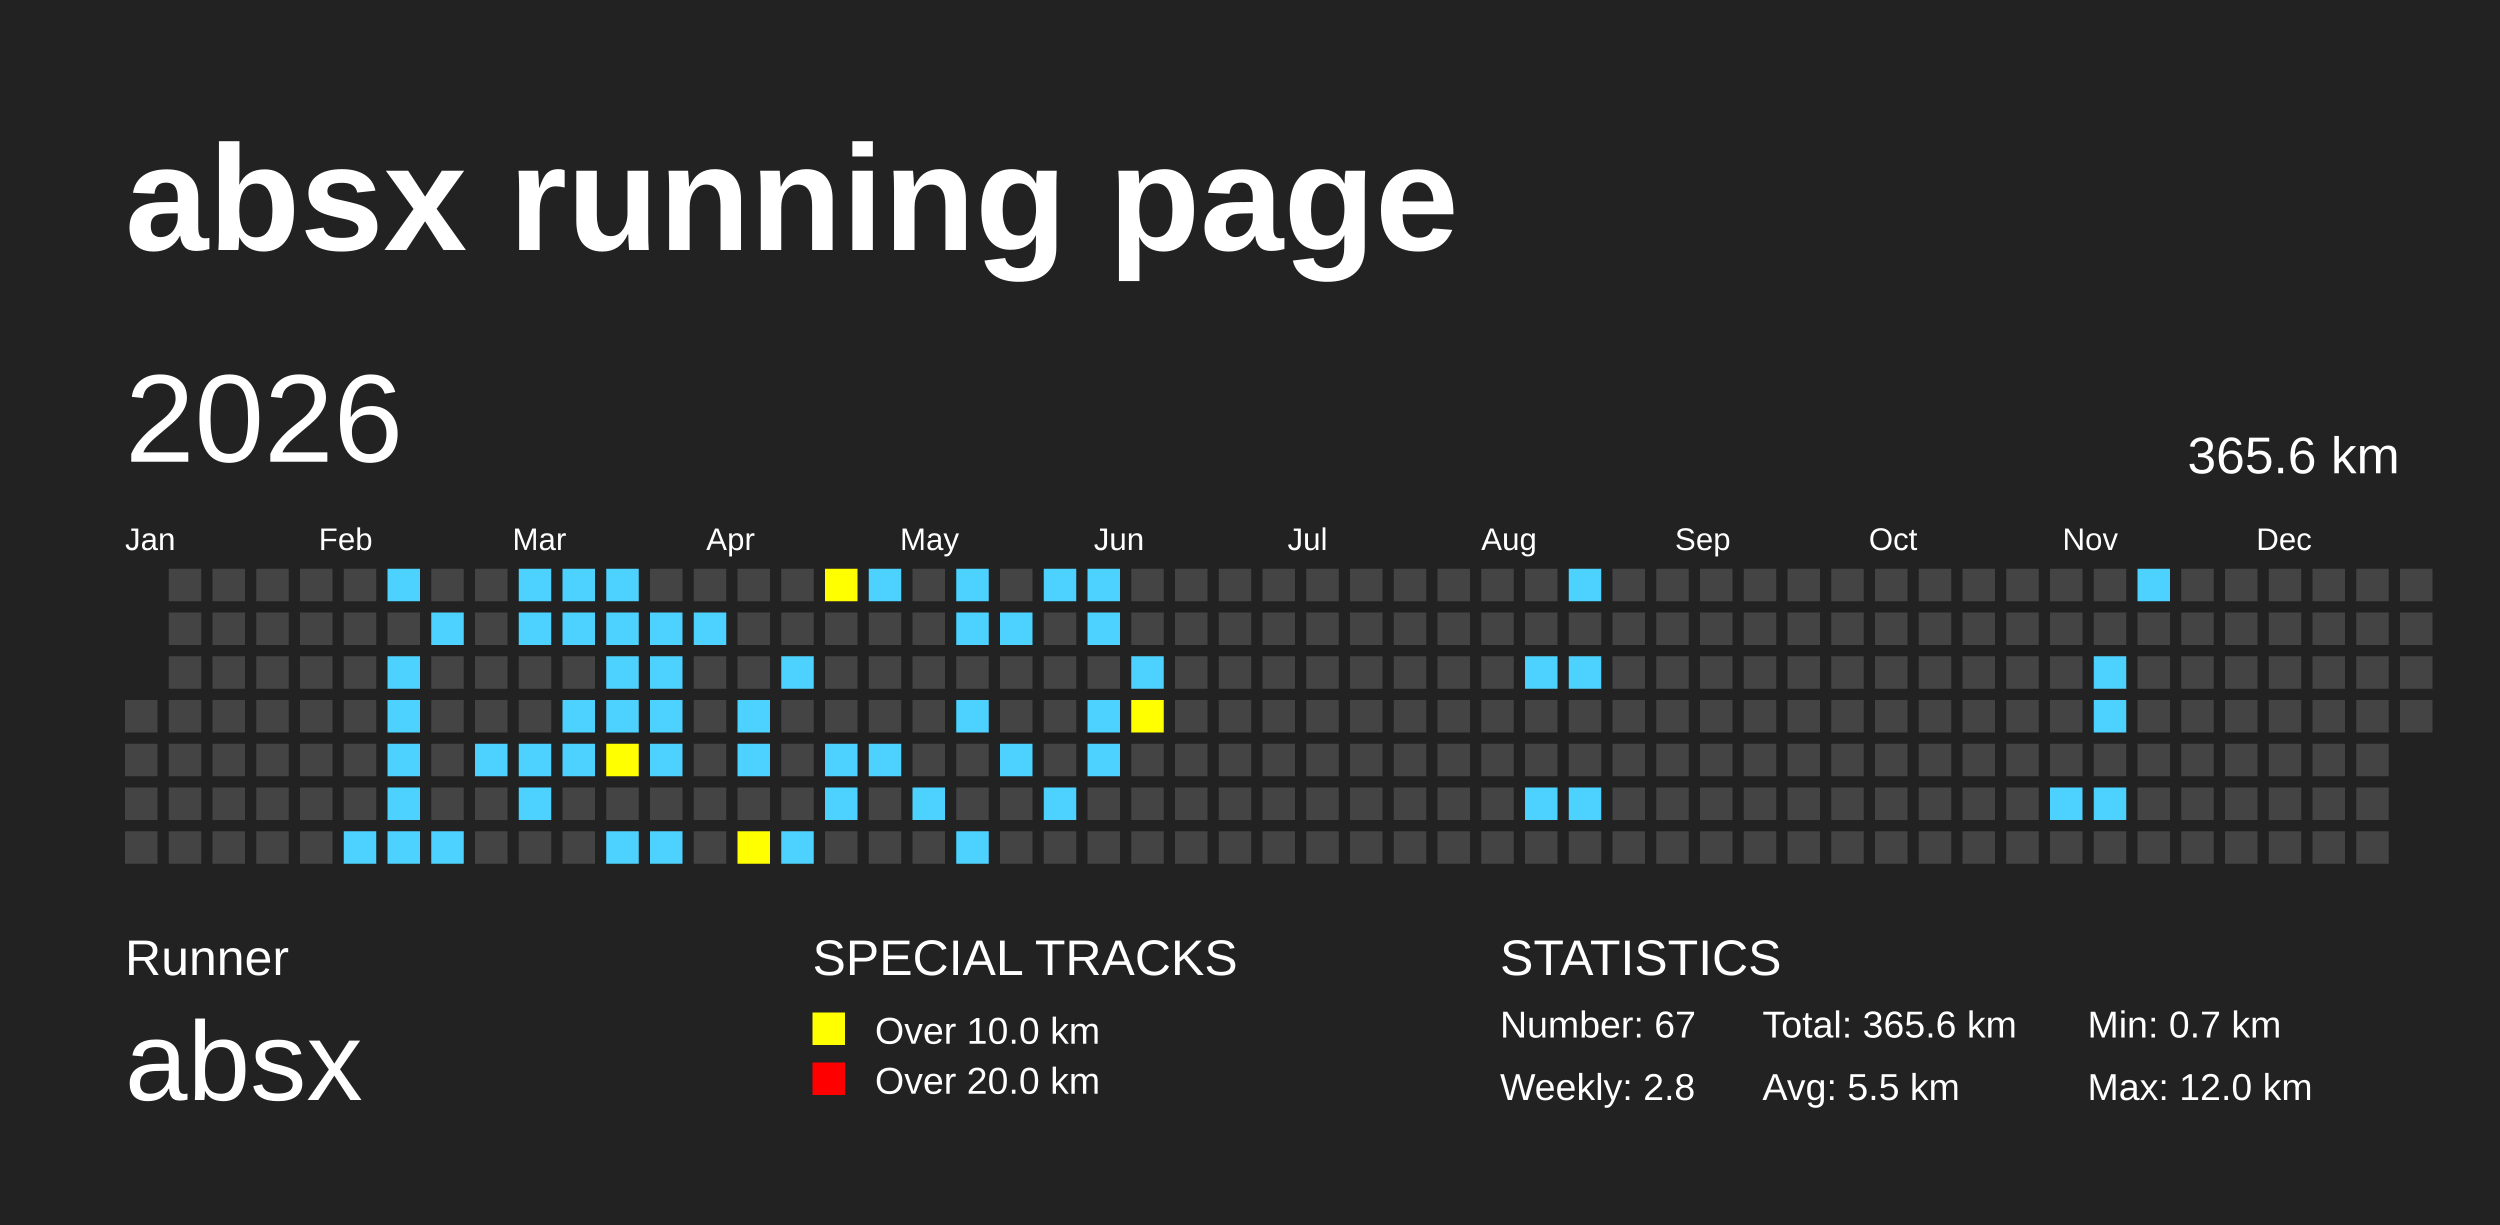
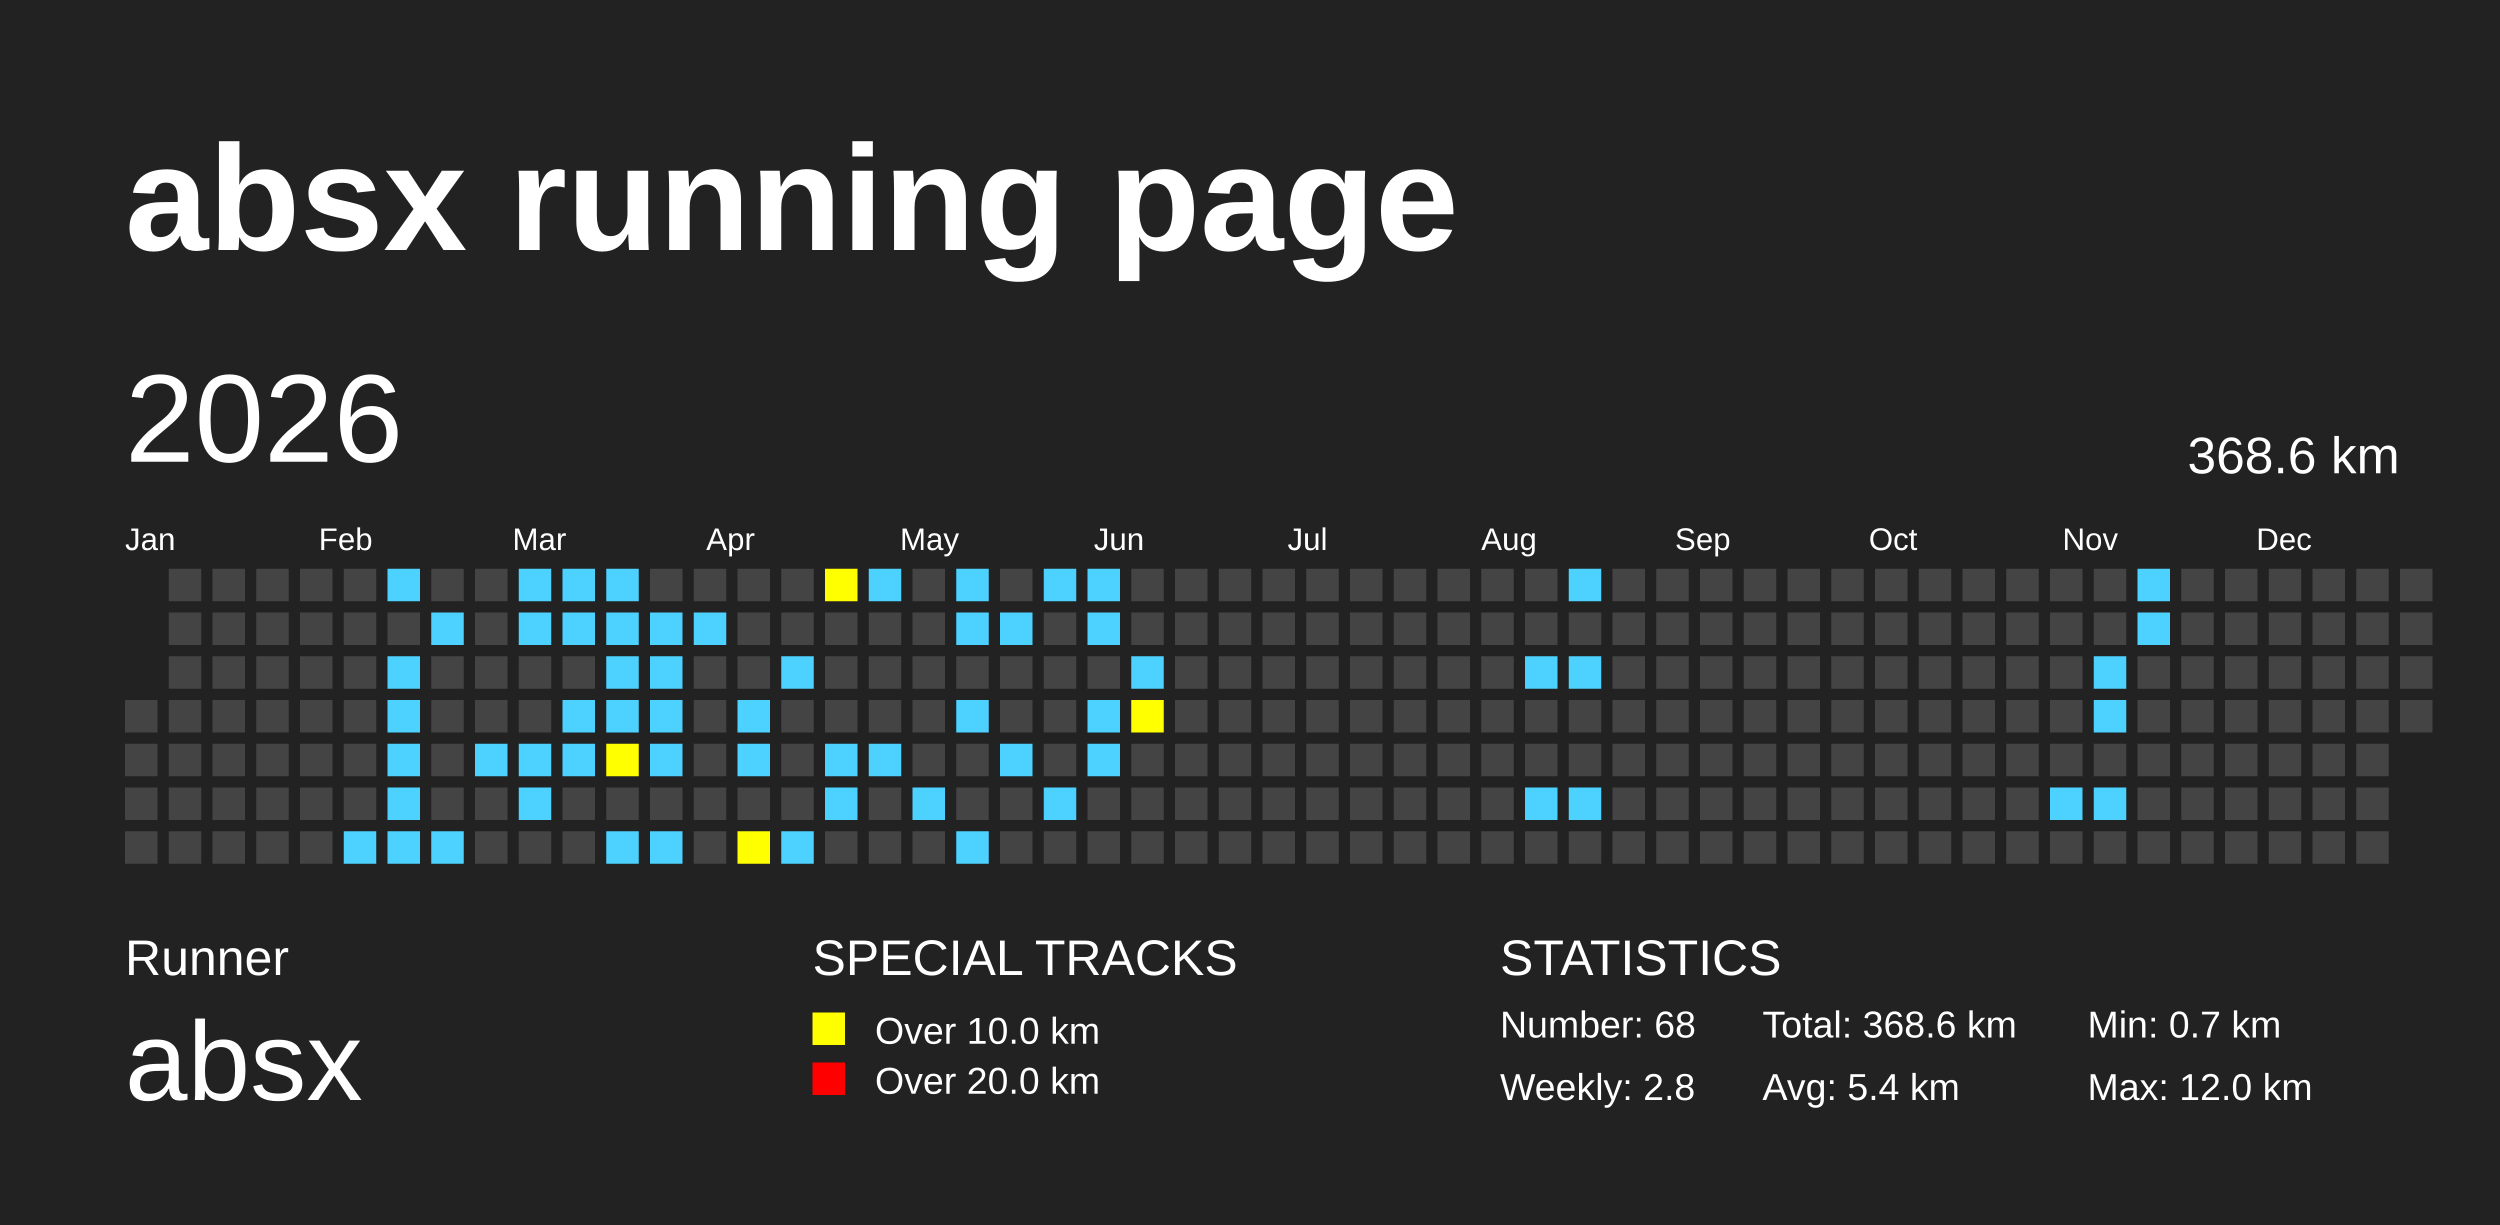
<svg xmlns="http://www.w3.org/2000/svg" baseProfile="full" height="98mm" version="1.1" viewBox="0,0,200,98" width="200mm">
  <defs />
  <rect fill="#222222" height="98" width="200" x="0" y="0" />
  <text fill="#FFFFFF" style="font-size:12px; font-family:Arial; font-weight:bold;" x="10" y="20">absx running page</text>
  <text fill="#FFFFFF" style="font-size:4px; font-family:Arial" x="10" y="78">Runner</text>
  <text fill="#FFFFFF" style="font-size:9px; font-family:Arial" x="10" y="88">absx</text>
  <text fill="#FFFFFF" style="font-size:4px; font-family:Arial" x="65" y="78">SPECIAL TRACKS</text>
  <rect fill="yellow" height="2.6" width="2.6" x="65" y="81" />
  <text fill="#FFFFFF" style="font-size:3px; font-family:Arial" x="70" y="83.5">Over 10.0 km</text>
  <rect fill="red" height="2.6" width="2.6" x="65" y="85" />
  <text fill="#FFFFFF" style="font-size:3px; font-family:Arial" x="70" y="87.5">Over 20.0 km</text>
  <text fill="#FFFFFF" style="font-size:4px; font-family:Arial" x="120" y="78">STATISTICS</text>
-   <text fill="#FFFFFF" style="font-size:3px; font-family:Arial" x="120" y="83">Number: 67</text>
+   <text fill="#FFFFFF" style="font-size:3px; font-family:Arial" x="120" y="83">Number: 68</text>
  <text fill="#FFFFFF" style="font-size:3px; font-family:Arial" x="120" y="88">Weekly: 2.8</text>
-   <text fill="#FFFFFF" style="font-size:3px; font-family:Arial" x="141" y="83">Total: 365.6 km</text>
-   <text fill="#FFFFFF" style="font-size:3px; font-family:Arial" x="141" y="88">Avg: 5.5 km</text>
+   <text fill="#FFFFFF" style="font-size:3px; font-family:Arial" x="141" y="83">Total: 368.6 km</text>
+   <text fill="#FFFFFF" style="font-size:3px; font-family:Arial" x="141" y="88">Avg: 5.4 km</text>
  <text fill="#FFFFFF" style="font-size:3px; font-family:Arial" x="167" y="83">Min: 0.7 km</text>
  <text fill="#FFFFFF" style="font-size:3px; font-family:Arial" x="167" y="88">Max: 12.0 km</text>
  <text dominant-baseline="hanging" fill="#FFFFFF" style="font-size:10.0px; font-family:Arial;" x="10" y="30">2026</text>
-   <text dominant-baseline="hanging" fill="#FFFFFF" style="font-size:4.125px; font-family:Arial;" x="175" y="35">365.6 km</text>
+   <text dominant-baseline="hanging" fill="#FFFFFF" style="font-size:4.125px; font-family:Arial;" x="175" y="35">368.6 km</text>
  <text fill="#FFFFFF" style="font-size:2.5px; font-family:Arial" x="10.0" y="44">Jan</text>
  <text fill="#FFFFFF" style="font-size:2.5px; font-family:Arial" x="25.5" y="44">Feb</text>
  <text fill="#FFFFFF" style="font-size:2.5px; font-family:Arial" x="41.0" y="44">Mar</text>
  <text fill="#FFFFFF" style="font-size:2.5px; font-family:Arial" x="56.5" y="44">Apr</text>
  <text fill="#FFFFFF" style="font-size:2.5px; font-family:Arial" x="72.0" y="44">May</text>
  <text fill="#FFFFFF" style="font-size:2.5px; font-family:Arial" x="87.5" y="44">Jun</text>
  <text fill="#FFFFFF" style="font-size:2.5px; font-family:Arial" x="103.0" y="44">Jul</text>
  <text fill="#FFFFFF" style="font-size:2.5px; font-family:Arial" x="118.5" y="44">Aug</text>
  <text fill="#FFFFFF" style="font-size:2.5px; font-family:Arial" x="134.0" y="44">Sep</text>
  <text fill="#FFFFFF" style="font-size:2.5px; font-family:Arial" x="149.5" y="44">Oct</text>
  <text fill="#FFFFFF" style="font-size:2.5px; font-family:Arial" x="165.0" y="44">Nov</text>
  <text fill="#FFFFFF" style="font-size:2.5px; font-family:Arial" x="180.5" y="44">Dec</text>
  <rect fill="#444444" height="2.6" width="2.6" x="10.0" y="56.0" />
  <rect fill="#444444" height="2.6" width="2.6" x="10.0" y="59.5" />
  <rect fill="#444444" height="2.6" width="2.6" x="10.0" y="63.0" />
  <rect fill="#444444" height="2.6" width="2.6" x="10.0" y="66.5" />
  <rect fill="#444444" height="2.6" width="2.6" x="13.5" y="45.5" />
  <rect fill="#444444" height="2.6" width="2.6" x="13.5" y="49.0" />
  <rect fill="#444444" height="2.6" width="2.6" x="13.5" y="52.5" />
  <rect fill="#444444" height="2.6" width="2.6" x="13.5" y="56.0" />
  <rect fill="#444444" height="2.6" width="2.6" x="13.5" y="59.5" />
  <rect fill="#444444" height="2.6" width="2.6" x="13.5" y="63.0" />
  <rect fill="#444444" height="2.6" width="2.6" x="13.5" y="66.5" />
  <rect fill="#444444" height="2.6" width="2.6" x="17.0" y="45.5" />
  <rect fill="#444444" height="2.6" width="2.6" x="17.0" y="49.0" />
  <rect fill="#444444" height="2.6" width="2.6" x="17.0" y="52.5" />
  <rect fill="#444444" height="2.6" width="2.6" x="17.0" y="56.0" />
  <rect fill="#444444" height="2.6" width="2.6" x="17.0" y="59.5" />
  <rect fill="#444444" height="2.6" width="2.6" x="17.0" y="63.0" />
  <rect fill="#444444" height="2.6" width="2.6" x="17.0" y="66.5" />
  <rect fill="#444444" height="2.6" width="2.6" x="20.5" y="45.5" />
  <rect fill="#444444" height="2.6" width="2.6" x="20.5" y="49.0" />
  <rect fill="#444444" height="2.6" width="2.6" x="20.5" y="52.5" />
  <rect fill="#444444" height="2.6" width="2.6" x="20.5" y="56.0" />
  <rect fill="#444444" height="2.6" width="2.6" x="20.5" y="59.5" />
  <rect fill="#444444" height="2.6" width="2.6" x="20.5" y="63.0" />
  <rect fill="#444444" height="2.6" width="2.6" x="20.5" y="66.5" />
  <rect fill="#444444" height="2.6" width="2.6" x="24.0" y="45.5" />
  <rect fill="#444444" height="2.6" width="2.6" x="24.0" y="49.0" />
  <rect fill="#444444" height="2.6" width="2.6" x="24.0" y="52.5" />
  <rect fill="#444444" height="2.6" width="2.6" x="24.0" y="56.0" />
  <rect fill="#444444" height="2.6" width="2.6" x="24.0" y="59.5" />
  <rect fill="#444444" height="2.6" width="2.6" x="24.0" y="63.0" />
  <rect fill="#444444" height="2.6" width="2.6" x="24.0" y="66.5" />
  <rect fill="#444444" height="2.6" width="2.6" x="27.5" y="45.5" />
  <rect fill="#444444" height="2.6" width="2.6" x="27.5" y="49.0" />
  <rect fill="#444444" height="2.6" width="2.6" x="27.5" y="52.5" />
  <rect fill="#444444" height="2.6" width="2.6" x="27.5" y="56.0" />
  <rect fill="#444444" height="2.6" width="2.6" x="27.5" y="59.5" />
  <rect fill="#444444" height="2.6" width="2.6" x="27.5" y="63.0" />
  <rect fill="#4DD2FF" height="2.6" width="2.6" x="27.5" y="66.5" />
  <rect fill="#4DD2FF" height="2.6" width="2.6" x="31.0" y="45.5" />
  <rect fill="#444444" height="2.6" width="2.6" x="31.0" y="49.0" />
  <rect fill="#4DD2FF" height="2.6" width="2.6" x="31.0" y="52.5" />
  <rect fill="#4DD2FF" height="2.6" width="2.6" x="31.0" y="56.0" />
  <rect fill="#4DD2FF" height="2.6" width="2.6" x="31.0" y="59.5" />
  <rect fill="#4DD2FF" height="2.6" width="2.6" x="31.0" y="63.0" />
  <rect fill="#4DD2FF" height="2.6" width="2.6" x="31.0" y="66.5" />
  <rect fill="#444444" height="2.6" width="2.6" x="34.5" y="45.5" />
  <rect fill="#4DD2FF" height="2.6" width="2.6" x="34.5" y="49.0" />
  <rect fill="#444444" height="2.6" width="2.6" x="34.5" y="52.5" />
  <rect fill="#444444" height="2.6" width="2.6" x="34.5" y="56.0" />
  <rect fill="#444444" height="2.6" width="2.6" x="34.5" y="59.5" />
  <rect fill="#444444" height="2.6" width="2.6" x="34.5" y="63.0" />
  <rect fill="#4DD2FF" height="2.6" width="2.6" x="34.5" y="66.5" />
  <rect fill="#444444" height="2.6" width="2.6" x="38.0" y="45.5" />
  <rect fill="#444444" height="2.6" width="2.6" x="38.0" y="49.0" />
  <rect fill="#444444" height="2.6" width="2.6" x="38.0" y="52.5" />
  <rect fill="#444444" height="2.6" width="2.6" x="38.0" y="56.0" />
  <rect fill="#4DD2FF" height="2.6" width="2.6" x="38.0" y="59.5" />
  <rect fill="#444444" height="2.6" width="2.6" x="38.0" y="63.0" />
  <rect fill="#444444" height="2.6" width="2.6" x="38.0" y="66.5" />
  <rect fill="#4DD2FF" height="2.6" width="2.6" x="41.5" y="45.5" />
  <rect fill="#4DD2FF" height="2.6" width="2.6" x="41.5" y="49.0" />
  <rect fill="#444444" height="2.6" width="2.6" x="41.5" y="52.5" />
  <rect fill="#444444" height="2.6" width="2.6" x="41.5" y="56.0" />
  <rect fill="#4DD2FF" height="2.6" width="2.6" x="41.5" y="59.5" />
  <rect fill="#4DD2FF" height="2.6" width="2.6" x="41.5" y="63.0" />
  <rect fill="#444444" height="2.6" width="2.6" x="41.5" y="66.5" />
  <rect fill="#4DD2FF" height="2.6" width="2.6" x="45.0" y="45.5" />
  <rect fill="#4DD2FF" height="2.6" width="2.6" x="45.0" y="49.0" />
  <rect fill="#444444" height="2.6" width="2.6" x="45.0" y="52.5" />
  <rect fill="#4DD2FF" height="2.6" width="2.6" x="45.0" y="56.0" />
  <rect fill="#4DD2FF" height="2.6" width="2.6" x="45.0" y="59.5" />
  <rect fill="#444444" height="2.6" width="2.6" x="45.0" y="63.0" />
  <rect fill="#444444" height="2.6" width="2.6" x="45.0" y="66.5" />
  <rect fill="#4DD2FF" height="2.6" width="2.6" x="48.5" y="45.5" />
  <rect fill="#4DD2FF" height="2.6" width="2.6" x="48.5" y="49.0" />
  <rect fill="#4DD2FF" height="2.6" width="2.6" x="48.5" y="52.5" />
  <rect fill="#4DD2FF" height="2.6" width="2.6" x="48.5" y="56.0" />
  <rect fill="yellow" height="2.6" width="2.6" x="48.5" y="59.5" />
  <rect fill="#444444" height="2.6" width="2.6" x="48.5" y="63.0" />
  <rect fill="#4DD2FF" height="2.6" width="2.6" x="48.5" y="66.5" />
  <rect fill="#444444" height="2.6" width="2.6" x="52.0" y="45.5" />
  <rect fill="#4DD2FF" height="2.6" width="2.6" x="52.0" y="49.0" />
  <rect fill="#4DD2FF" height="2.6" width="2.6" x="52.0" y="52.5" />
  <rect fill="#4DD2FF" height="2.6" width="2.6" x="52.0" y="56.0" />
  <rect fill="#4DD2FF" height="2.6" width="2.6" x="52.0" y="59.5" />
  <rect fill="#444444" height="2.6" width="2.6" x="52.0" y="63.0" />
  <rect fill="#4DD2FF" height="2.6" width="2.6" x="52.0" y="66.5" />
  <rect fill="#444444" height="2.6" width="2.6" x="55.5" y="45.5" />
  <rect fill="#4DD2FF" height="2.6" width="2.6" x="55.5" y="49.0" />
  <rect fill="#444444" height="2.6" width="2.6" x="55.5" y="52.5" />
  <rect fill="#444444" height="2.6" width="2.6" x="55.5" y="56.0" />
  <rect fill="#444444" height="2.6" width="2.6" x="55.5" y="59.5" />
  <rect fill="#444444" height="2.6" width="2.6" x="55.5" y="63.0" />
  <rect fill="#444444" height="2.6" width="2.6" x="55.5" y="66.5" />
  <rect fill="#444444" height="2.6" width="2.6" x="59.0" y="45.5" />
  <rect fill="#444444" height="2.6" width="2.6" x="59.0" y="49.0" />
  <rect fill="#444444" height="2.6" width="2.6" x="59.0" y="52.5" />
  <rect fill="#4DD2FF" height="2.6" width="2.6" x="59.0" y="56.0" />
  <rect fill="#4DD2FF" height="2.6" width="2.6" x="59.0" y="59.5" />
  <rect fill="#444444" height="2.6" width="2.6" x="59.0" y="63.0" />
  <rect fill="yellow" height="2.6" width="2.6" x="59.0" y="66.5" />
  <rect fill="#444444" height="2.6" width="2.6" x="62.5" y="45.5" />
  <rect fill="#444444" height="2.6" width="2.6" x="62.5" y="49.0" />
  <rect fill="#4DD2FF" height="2.6" width="2.6" x="62.5" y="52.5" />
  <rect fill="#444444" height="2.6" width="2.6" x="62.5" y="56.0" />
  <rect fill="#444444" height="2.6" width="2.6" x="62.5" y="59.5" />
  <rect fill="#444444" height="2.6" width="2.6" x="62.5" y="63.0" />
  <rect fill="#4DD2FF" height="2.6" width="2.6" x="62.5" y="66.5" />
  <rect fill="yellow" height="2.6" width="2.6" x="66.0" y="45.5" />
  <rect fill="#444444" height="2.6" width="2.6" x="66.0" y="49.0" />
  <rect fill="#444444" height="2.6" width="2.6" x="66.0" y="52.5" />
  <rect fill="#444444" height="2.6" width="2.6" x="66.0" y="56.0" />
  <rect fill="#4DD2FF" height="2.6" width="2.6" x="66.0" y="59.5" />
  <rect fill="#4DD2FF" height="2.6" width="2.6" x="66.0" y="63.0" />
  <rect fill="#444444" height="2.6" width="2.6" x="66.0" y="66.5" />
  <rect fill="#4DD2FF" height="2.6" width="2.6" x="69.5" y="45.5" />
  <rect fill="#444444" height="2.6" width="2.6" x="69.5" y="49.0" />
  <rect fill="#444444" height="2.6" width="2.6" x="69.5" y="52.5" />
  <rect fill="#444444" height="2.6" width="2.6" x="69.5" y="56.0" />
  <rect fill="#4DD2FF" height="2.6" width="2.6" x="69.5" y="59.5" />
  <rect fill="#444444" height="2.6" width="2.6" x="69.5" y="63.0" />
  <rect fill="#444444" height="2.6" width="2.6" x="69.5" y="66.5" />
  <rect fill="#444444" height="2.6" width="2.6" x="73.0" y="45.5" />
  <rect fill="#444444" height="2.6" width="2.6" x="73.0" y="49.0" />
  <rect fill="#444444" height="2.6" width="2.6" x="73.0" y="52.5" />
  <rect fill="#444444" height="2.6" width="2.6" x="73.0" y="56.0" />
  <rect fill="#444444" height="2.6" width="2.6" x="73.0" y="59.5" />
  <rect fill="#4DD2FF" height="2.6" width="2.6" x="73.0" y="63.0" />
  <rect fill="#444444" height="2.6" width="2.6" x="73.0" y="66.5" />
  <rect fill="#4DD2FF" height="2.6" width="2.6" x="76.5" y="45.5" />
  <rect fill="#4DD2FF" height="2.6" width="2.6" x="76.5" y="49.0" />
  <rect fill="#444444" height="2.6" width="2.6" x="76.5" y="52.5" />
  <rect fill="#4DD2FF" height="2.6" width="2.6" x="76.5" y="56.0" />
  <rect fill="#444444" height="2.6" width="2.6" x="76.5" y="59.5" />
  <rect fill="#444444" height="2.6" width="2.6" x="76.5" y="63.0" />
  <rect fill="#4DD2FF" height="2.6" width="2.6" x="76.5" y="66.5" />
  <rect fill="#444444" height="2.6" width="2.6" x="80.0" y="45.5" />
  <rect fill="#4DD2FF" height="2.6" width="2.6" x="80.0" y="49.0" />
  <rect fill="#444444" height="2.6" width="2.6" x="80.0" y="52.5" />
  <rect fill="#444444" height="2.6" width="2.6" x="80.0" y="56.0" />
  <rect fill="#4DD2FF" height="2.6" width="2.6" x="80.0" y="59.5" />
  <rect fill="#444444" height="2.6" width="2.6" x="80.0" y="63.0" />
  <rect fill="#444444" height="2.6" width="2.6" x="80.0" y="66.5" />
  <rect fill="#4DD2FF" height="2.6" width="2.6" x="83.5" y="45.5" />
  <rect fill="#444444" height="2.6" width="2.6" x="83.5" y="49.0" />
  <rect fill="#444444" height="2.6" width="2.6" x="83.5" y="52.5" />
  <rect fill="#444444" height="2.6" width="2.6" x="83.5" y="56.0" />
  <rect fill="#444444" height="2.6" width="2.6" x="83.5" y="59.5" />
  <rect fill="#4DD2FF" height="2.6" width="2.6" x="83.5" y="63.0" />
  <rect fill="#444444" height="2.6" width="2.6" x="83.5" y="66.5" />
  <rect fill="#4DD2FF" height="2.6" width="2.6" x="87.0" y="45.5" />
  <rect fill="#4DD2FF" height="2.6" width="2.6" x="87.0" y="49.0" />
  <rect fill="#444444" height="2.6" width="2.6" x="87.0" y="52.5" />
  <rect fill="#4DD2FF" height="2.6" width="2.6" x="87.0" y="56.0" />
  <rect fill="#4DD2FF" height="2.6" width="2.6" x="87.0" y="59.5" />
  <rect fill="#444444" height="2.6" width="2.6" x="87.0" y="63.0" />
  <rect fill="#444444" height="2.6" width="2.6" x="87.0" y="66.5" />
  <rect fill="#444444" height="2.6" width="2.6" x="90.5" y="45.5" />
  <rect fill="#444444" height="2.6" width="2.6" x="90.5" y="49.0" />
  <rect fill="#4DD2FF" height="2.6" width="2.6" x="90.5" y="52.5" />
  <rect fill="yellow" height="2.6" width="2.6" x="90.5" y="56.0" />
  <rect fill="#444444" height="2.6" width="2.6" x="90.5" y="59.5" />
  <rect fill="#444444" height="2.6" width="2.6" x="90.5" y="63.0" />
  <rect fill="#444444" height="2.6" width="2.6" x="90.5" y="66.5" />
  <rect fill="#444444" height="2.6" width="2.6" x="94.0" y="45.5" />
  <rect fill="#444444" height="2.6" width="2.6" x="94.0" y="49.0" />
  <rect fill="#444444" height="2.6" width="2.6" x="94.0" y="52.5" />
  <rect fill="#444444" height="2.6" width="2.6" x="94.0" y="56.0" />
  <rect fill="#444444" height="2.6" width="2.6" x="94.0" y="59.5" />
  <rect fill="#444444" height="2.6" width="2.6" x="94.0" y="63.0" />
  <rect fill="#444444" height="2.6" width="2.6" x="94.0" y="66.5" />
  <rect fill="#444444" height="2.6" width="2.6" x="97.5" y="45.5" />
  <rect fill="#444444" height="2.6" width="2.6" x="97.5" y="49.0" />
  <rect fill="#444444" height="2.6" width="2.6" x="97.5" y="52.5" />
  <rect fill="#444444" height="2.6" width="2.6" x="97.5" y="56.0" />
  <rect fill="#444444" height="2.6" width="2.6" x="97.5" y="59.5" />
  <rect fill="#444444" height="2.6" width="2.6" x="97.5" y="63.0" />
  <rect fill="#444444" height="2.6" width="2.6" x="97.5" y="66.5" />
  <rect fill="#444444" height="2.6" width="2.6" x="101.0" y="45.5" />
  <rect fill="#444444" height="2.6" width="2.6" x="101.0" y="49.0" />
  <rect fill="#444444" height="2.6" width="2.6" x="101.0" y="52.5" />
  <rect fill="#444444" height="2.6" width="2.6" x="101.0" y="56.0" />
  <rect fill="#444444" height="2.6" width="2.6" x="101.0" y="59.5" />
  <rect fill="#444444" height="2.6" width="2.6" x="101.0" y="63.0" />
  <rect fill="#444444" height="2.6" width="2.6" x="101.0" y="66.5" />
  <rect fill="#444444" height="2.6" width="2.6" x="104.5" y="45.5" />
  <rect fill="#444444" height="2.6" width="2.6" x="104.5" y="49.0" />
  <rect fill="#444444" height="2.6" width="2.6" x="104.5" y="52.5" />
  <rect fill="#444444" height="2.6" width="2.6" x="104.5" y="56.0" />
  <rect fill="#444444" height="2.6" width="2.6" x="104.5" y="59.5" />
  <rect fill="#444444" height="2.6" width="2.6" x="104.5" y="63.0" />
  <rect fill="#444444" height="2.6" width="2.6" x="104.5" y="66.5" />
  <rect fill="#444444" height="2.6" width="2.6" x="108.0" y="45.5" />
  <rect fill="#444444" height="2.6" width="2.6" x="108.0" y="49.0" />
  <rect fill="#444444" height="2.6" width="2.6" x="108.0" y="52.5" />
  <rect fill="#444444" height="2.6" width="2.6" x="108.0" y="56.0" />
  <rect fill="#444444" height="2.6" width="2.6" x="108.0" y="59.5" />
  <rect fill="#444444" height="2.6" width="2.6" x="108.0" y="63.0" />
  <rect fill="#444444" height="2.6" width="2.6" x="108.0" y="66.5" />
  <rect fill="#444444" height="2.6" width="2.6" x="111.5" y="45.5" />
  <rect fill="#444444" height="2.6" width="2.6" x="111.5" y="49.0" />
  <rect fill="#444444" height="2.6" width="2.6" x="111.5" y="52.5" />
  <rect fill="#444444" height="2.6" width="2.6" x="111.5" y="56.0" />
  <rect fill="#444444" height="2.6" width="2.6" x="111.5" y="59.5" />
  <rect fill="#444444" height="2.6" width="2.6" x="111.5" y="63.0" />
  <rect fill="#444444" height="2.6" width="2.6" x="111.5" y="66.5" />
  <rect fill="#444444" height="2.6" width="2.6" x="115.0" y="45.5" />
  <rect fill="#444444" height="2.6" width="2.6" x="115.0" y="49.0" />
  <rect fill="#444444" height="2.6" width="2.6" x="115.0" y="52.5" />
  <rect fill="#444444" height="2.6" width="2.6" x="115.0" y="56.0" />
  <rect fill="#444444" height="2.6" width="2.6" x="115.0" y="59.5" />
  <rect fill="#444444" height="2.6" width="2.6" x="115.0" y="63.0" />
  <rect fill="#444444" height="2.6" width="2.6" x="115.0" y="66.5" />
  <rect fill="#444444" height="2.6" width="2.6" x="118.5" y="45.5" />
  <rect fill="#444444" height="2.6" width="2.6" x="118.5" y="49.0" />
  <rect fill="#444444" height="2.6" width="2.6" x="118.5" y="52.5" />
  <rect fill="#444444" height="2.6" width="2.6" x="118.5" y="56.0" />
  <rect fill="#444444" height="2.6" width="2.6" x="118.5" y="59.5" />
  <rect fill="#444444" height="2.6" width="2.6" x="118.5" y="63.0" />
  <rect fill="#444444" height="2.6" width="2.6" x="118.5" y="66.5" />
  <rect fill="#444444" height="2.6" width="2.6" x="122.0" y="45.5" />
  <rect fill="#444444" height="2.6" width="2.6" x="122.0" y="49.0" />
  <rect fill="#4DD2FF" height="2.6" width="2.6" x="122.0" y="52.5" />
  <rect fill="#444444" height="2.6" width="2.6" x="122.0" y="56.0" />
  <rect fill="#444444" height="2.6" width="2.6" x="122.0" y="59.5" />
  <rect fill="#4DD2FF" height="2.6" width="2.6" x="122.0" y="63.0" />
  <rect fill="#444444" height="2.6" width="2.6" x="122.0" y="66.5" />
  <rect fill="#4DD2FF" height="2.6" width="2.6" x="125.5" y="45.5" />
  <rect fill="#444444" height="2.6" width="2.6" x="125.5" y="49.0" />
  <rect fill="#4DD2FF" height="2.6" width="2.6" x="125.5" y="52.5" />
  <rect fill="#444444" height="2.6" width="2.6" x="125.5" y="56.0" />
  <rect fill="#444444" height="2.6" width="2.6" x="125.5" y="59.5" />
  <rect fill="#4DD2FF" height="2.6" width="2.6" x="125.5" y="63.0" />
  <rect fill="#444444" height="2.6" width="2.6" x="125.5" y="66.5" />
  <rect fill="#444444" height="2.6" width="2.6" x="129.0" y="45.5" />
  <rect fill="#444444" height="2.6" width="2.6" x="129.0" y="49.0" />
  <rect fill="#444444" height="2.6" width="2.6" x="129.0" y="52.5" />
  <rect fill="#444444" height="2.6" width="2.6" x="129.0" y="56.0" />
  <rect fill="#444444" height="2.6" width="2.6" x="129.0" y="59.5" />
  <rect fill="#444444" height="2.6" width="2.6" x="129.0" y="63.0" />
  <rect fill="#444444" height="2.6" width="2.6" x="129.0" y="66.5" />
  <rect fill="#444444" height="2.6" width="2.6" x="132.5" y="45.5" />
  <rect fill="#444444" height="2.6" width="2.6" x="132.5" y="49.0" />
  <rect fill="#444444" height="2.6" width="2.6" x="132.5" y="52.5" />
  <rect fill="#444444" height="2.6" width="2.6" x="132.5" y="56.0" />
  <rect fill="#444444" height="2.6" width="2.6" x="132.5" y="59.5" />
  <rect fill="#444444" height="2.6" width="2.6" x="132.5" y="63.0" />
  <rect fill="#444444" height="2.6" width="2.6" x="132.5" y="66.5" />
  <rect fill="#444444" height="2.6" width="2.6" x="136.0" y="45.5" />
  <rect fill="#444444" height="2.6" width="2.6" x="136.0" y="49.0" />
  <rect fill="#444444" height="2.6" width="2.6" x="136.0" y="52.5" />
  <rect fill="#444444" height="2.6" width="2.6" x="136.0" y="56.0" />
  <rect fill="#444444" height="2.6" width="2.6" x="136.0" y="59.5" />
  <rect fill="#444444" height="2.6" width="2.6" x="136.0" y="63.0" />
  <rect fill="#444444" height="2.6" width="2.6" x="136.0" y="66.5" />
  <rect fill="#444444" height="2.6" width="2.6" x="139.5" y="45.5" />
  <rect fill="#444444" height="2.6" width="2.6" x="139.5" y="49.0" />
  <rect fill="#444444" height="2.6" width="2.6" x="139.5" y="52.5" />
  <rect fill="#444444" height="2.6" width="2.6" x="139.5" y="56.0" />
  <rect fill="#444444" height="2.6" width="2.6" x="139.5" y="59.5" />
  <rect fill="#444444" height="2.6" width="2.6" x="139.5" y="63.0" />
  <rect fill="#444444" height="2.6" width="2.6" x="139.5" y="66.5" />
  <rect fill="#444444" height="2.6" width="2.6" x="143.0" y="45.5" />
  <rect fill="#444444" height="2.6" width="2.6" x="143.0" y="49.0" />
  <rect fill="#444444" height="2.6" width="2.6" x="143.0" y="52.5" />
  <rect fill="#444444" height="2.6" width="2.6" x="143.0" y="56.0" />
  <rect fill="#444444" height="2.6" width="2.6" x="143.0" y="59.5" />
  <rect fill="#444444" height="2.6" width="2.6" x="143.0" y="63.0" />
  <rect fill="#444444" height="2.6" width="2.6" x="143.0" y="66.5" />
  <rect fill="#444444" height="2.6" width="2.6" x="146.5" y="45.5" />
  <rect fill="#444444" height="2.6" width="2.6" x="146.5" y="49.0" />
  <rect fill="#444444" height="2.6" width="2.6" x="146.5" y="52.5" />
  <rect fill="#444444" height="2.6" width="2.6" x="146.5" y="56.0" />
  <rect fill="#444444" height="2.6" width="2.6" x="146.5" y="59.5" />
  <rect fill="#444444" height="2.6" width="2.6" x="146.5" y="63.0" />
  <rect fill="#444444" height="2.6" width="2.6" x="146.5" y="66.5" />
  <rect fill="#444444" height="2.6" width="2.6" x="150.0" y="45.5" />
  <rect fill="#444444" height="2.6" width="2.6" x="150.0" y="49.0" />
  <rect fill="#444444" height="2.6" width="2.6" x="150.0" y="52.5" />
  <rect fill="#444444" height="2.6" width="2.6" x="150.0" y="56.0" />
  <rect fill="#444444" height="2.6" width="2.6" x="150.0" y="59.5" />
  <rect fill="#444444" height="2.6" width="2.6" x="150.0" y="63.0" />
  <rect fill="#444444" height="2.6" width="2.6" x="150.0" y="66.5" />
  <rect fill="#444444" height="2.6" width="2.6" x="153.5" y="45.5" />
  <rect fill="#444444" height="2.6" width="2.6" x="153.5" y="49.0" />
  <rect fill="#444444" height="2.6" width="2.6" x="153.5" y="52.5" />
  <rect fill="#444444" height="2.6" width="2.6" x="153.5" y="56.0" />
  <rect fill="#444444" height="2.6" width="2.6" x="153.5" y="59.5" />
  <rect fill="#444444" height="2.6" width="2.6" x="153.5" y="63.0" />
  <rect fill="#444444" height="2.6" width="2.6" x="153.5" y="66.5" />
  <rect fill="#444444" height="2.6" width="2.6" x="157.0" y="45.5" />
  <rect fill="#444444" height="2.6" width="2.6" x="157.0" y="49.0" />
  <rect fill="#444444" height="2.6" width="2.6" x="157.0" y="52.5" />
  <rect fill="#444444" height="2.6" width="2.6" x="157.0" y="56.0" />
  <rect fill="#444444" height="2.6" width="2.6" x="157.0" y="59.5" />
  <rect fill="#444444" height="2.6" width="2.6" x="157.0" y="63.0" />
  <rect fill="#444444" height="2.6" width="2.6" x="157.0" y="66.5" />
  <rect fill="#444444" height="2.6" width="2.6" x="160.5" y="45.5" />
  <rect fill="#444444" height="2.6" width="2.6" x="160.5" y="49.0" />
  <rect fill="#444444" height="2.6" width="2.6" x="160.5" y="52.5" />
  <rect fill="#444444" height="2.6" width="2.6" x="160.5" y="56.0" />
  <rect fill="#444444" height="2.6" width="2.6" x="160.5" y="59.5" />
  <rect fill="#444444" height="2.6" width="2.6" x="160.5" y="63.0" />
  <rect fill="#444444" height="2.6" width="2.6" x="160.5" y="66.5" />
  <rect fill="#444444" height="2.6" width="2.6" x="164.0" y="45.5" />
  <rect fill="#444444" height="2.6" width="2.6" x="164.0" y="49.0" />
  <rect fill="#444444" height="2.6" width="2.6" x="164.0" y="52.5" />
  <rect fill="#444444" height="2.6" width="2.6" x="164.0" y="56.0" />
  <rect fill="#444444" height="2.6" width="2.6" x="164.0" y="59.5" />
  <rect fill="#4DD2FF" height="2.6" width="2.6" x="164.0" y="63.0" />
  <rect fill="#444444" height="2.6" width="2.6" x="164.0" y="66.5" />
  <rect fill="#444444" height="2.6" width="2.6" x="167.5" y="45.5" />
  <rect fill="#444444" height="2.6" width="2.6" x="167.5" y="49.0" />
  <rect fill="#4DD2FF" height="2.6" width="2.6" x="167.5" y="52.5" />
  <rect fill="#4DD2FF" height="2.6" width="2.6" x="167.5" y="56.0" />
  <rect fill="#444444" height="2.6" width="2.6" x="167.5" y="59.5" />
  <rect fill="#4DD2FF" height="2.6" width="2.6" x="167.5" y="63.0" />
  <rect fill="#444444" height="2.6" width="2.6" x="167.5" y="66.5" />
  <rect fill="#4DD2FF" height="2.6" width="2.6" x="171.0" y="45.5" />
-   <rect fill="#444444" height="2.6" width="2.6" x="171.0" y="49.0" />
+   <rect fill="#4DD2FF" height="2.6" width="2.6" x="171.0" y="49.0" />
  <rect fill="#444444" height="2.6" width="2.6" x="171.0" y="52.5" />
  <rect fill="#444444" height="2.6" width="2.6" x="171.0" y="56.0" />
  <rect fill="#444444" height="2.6" width="2.6" x="171.0" y="59.5" />
  <rect fill="#444444" height="2.6" width="2.6" x="171.0" y="63.0" />
  <rect fill="#444444" height="2.6" width="2.6" x="171.0" y="66.5" />
  <rect fill="#444444" height="2.6" width="2.6" x="174.5" y="45.5" />
  <rect fill="#444444" height="2.6" width="2.6" x="174.5" y="49.0" />
  <rect fill="#444444" height="2.6" width="2.6" x="174.5" y="52.5" />
  <rect fill="#444444" height="2.6" width="2.6" x="174.5" y="56.0" />
  <rect fill="#444444" height="2.6" width="2.6" x="174.5" y="59.5" />
  <rect fill="#444444" height="2.6" width="2.6" x="174.5" y="63.0" />
  <rect fill="#444444" height="2.6" width="2.6" x="174.5" y="66.5" />
  <rect fill="#444444" height="2.6" width="2.6" x="178.0" y="45.5" />
  <rect fill="#444444" height="2.6" width="2.6" x="178.0" y="49.0" />
  <rect fill="#444444" height="2.6" width="2.6" x="178.0" y="52.5" />
  <rect fill="#444444" height="2.6" width="2.6" x="178.0" y="56.0" />
  <rect fill="#444444" height="2.6" width="2.6" x="178.0" y="59.5" />
  <rect fill="#444444" height="2.6" width="2.6" x="178.0" y="63.0" />
  <rect fill="#444444" height="2.6" width="2.6" x="178.0" y="66.5" />
  <rect fill="#444444" height="2.6" width="2.6" x="181.5" y="45.5" />
  <rect fill="#444444" height="2.6" width="2.6" x="181.5" y="49.0" />
  <rect fill="#444444" height="2.6" width="2.6" x="181.5" y="52.5" />
  <rect fill="#444444" height="2.6" width="2.6" x="181.5" y="56.0" />
  <rect fill="#444444" height="2.6" width="2.6" x="181.5" y="59.5" />
  <rect fill="#444444" height="2.6" width="2.6" x="181.5" y="63.0" />
  <rect fill="#444444" height="2.6" width="2.6" x="181.5" y="66.5" />
  <rect fill="#444444" height="2.6" width="2.6" x="185.0" y="45.5" />
  <rect fill="#444444" height="2.6" width="2.6" x="185.0" y="49.0" />
  <rect fill="#444444" height="2.6" width="2.6" x="185.0" y="52.5" />
  <rect fill="#444444" height="2.6" width="2.6" x="185.0" y="56.0" />
  <rect fill="#444444" height="2.6" width="2.6" x="185.0" y="59.5" />
  <rect fill="#444444" height="2.6" width="2.6" x="185.0" y="63.0" />
  <rect fill="#444444" height="2.6" width="2.6" x="185.0" y="66.5" />
  <rect fill="#444444" height="2.6" width="2.6" x="188.5" y="45.5" />
  <rect fill="#444444" height="2.6" width="2.6" x="188.5" y="49.0" />
  <rect fill="#444444" height="2.6" width="2.6" x="188.5" y="52.5" />
  <rect fill="#444444" height="2.6" width="2.6" x="188.5" y="56.0" />
  <rect fill="#444444" height="2.6" width="2.6" x="188.5" y="59.5" />
  <rect fill="#444444" height="2.6" width="2.6" x="188.5" y="63.0" />
  <rect fill="#444444" height="2.6" width="2.6" x="188.5" y="66.5" />
  <rect fill="#444444" height="2.6" width="2.6" x="192.0" y="45.5" />
  <rect fill="#444444" height="2.6" width="2.6" x="192.0" y="49.0" />
  <rect fill="#444444" height="2.6" width="2.6" x="192.0" y="52.5" />
  <rect fill="#444444" height="2.6" width="2.6" x="192.0" y="56.0" />
</svg>
